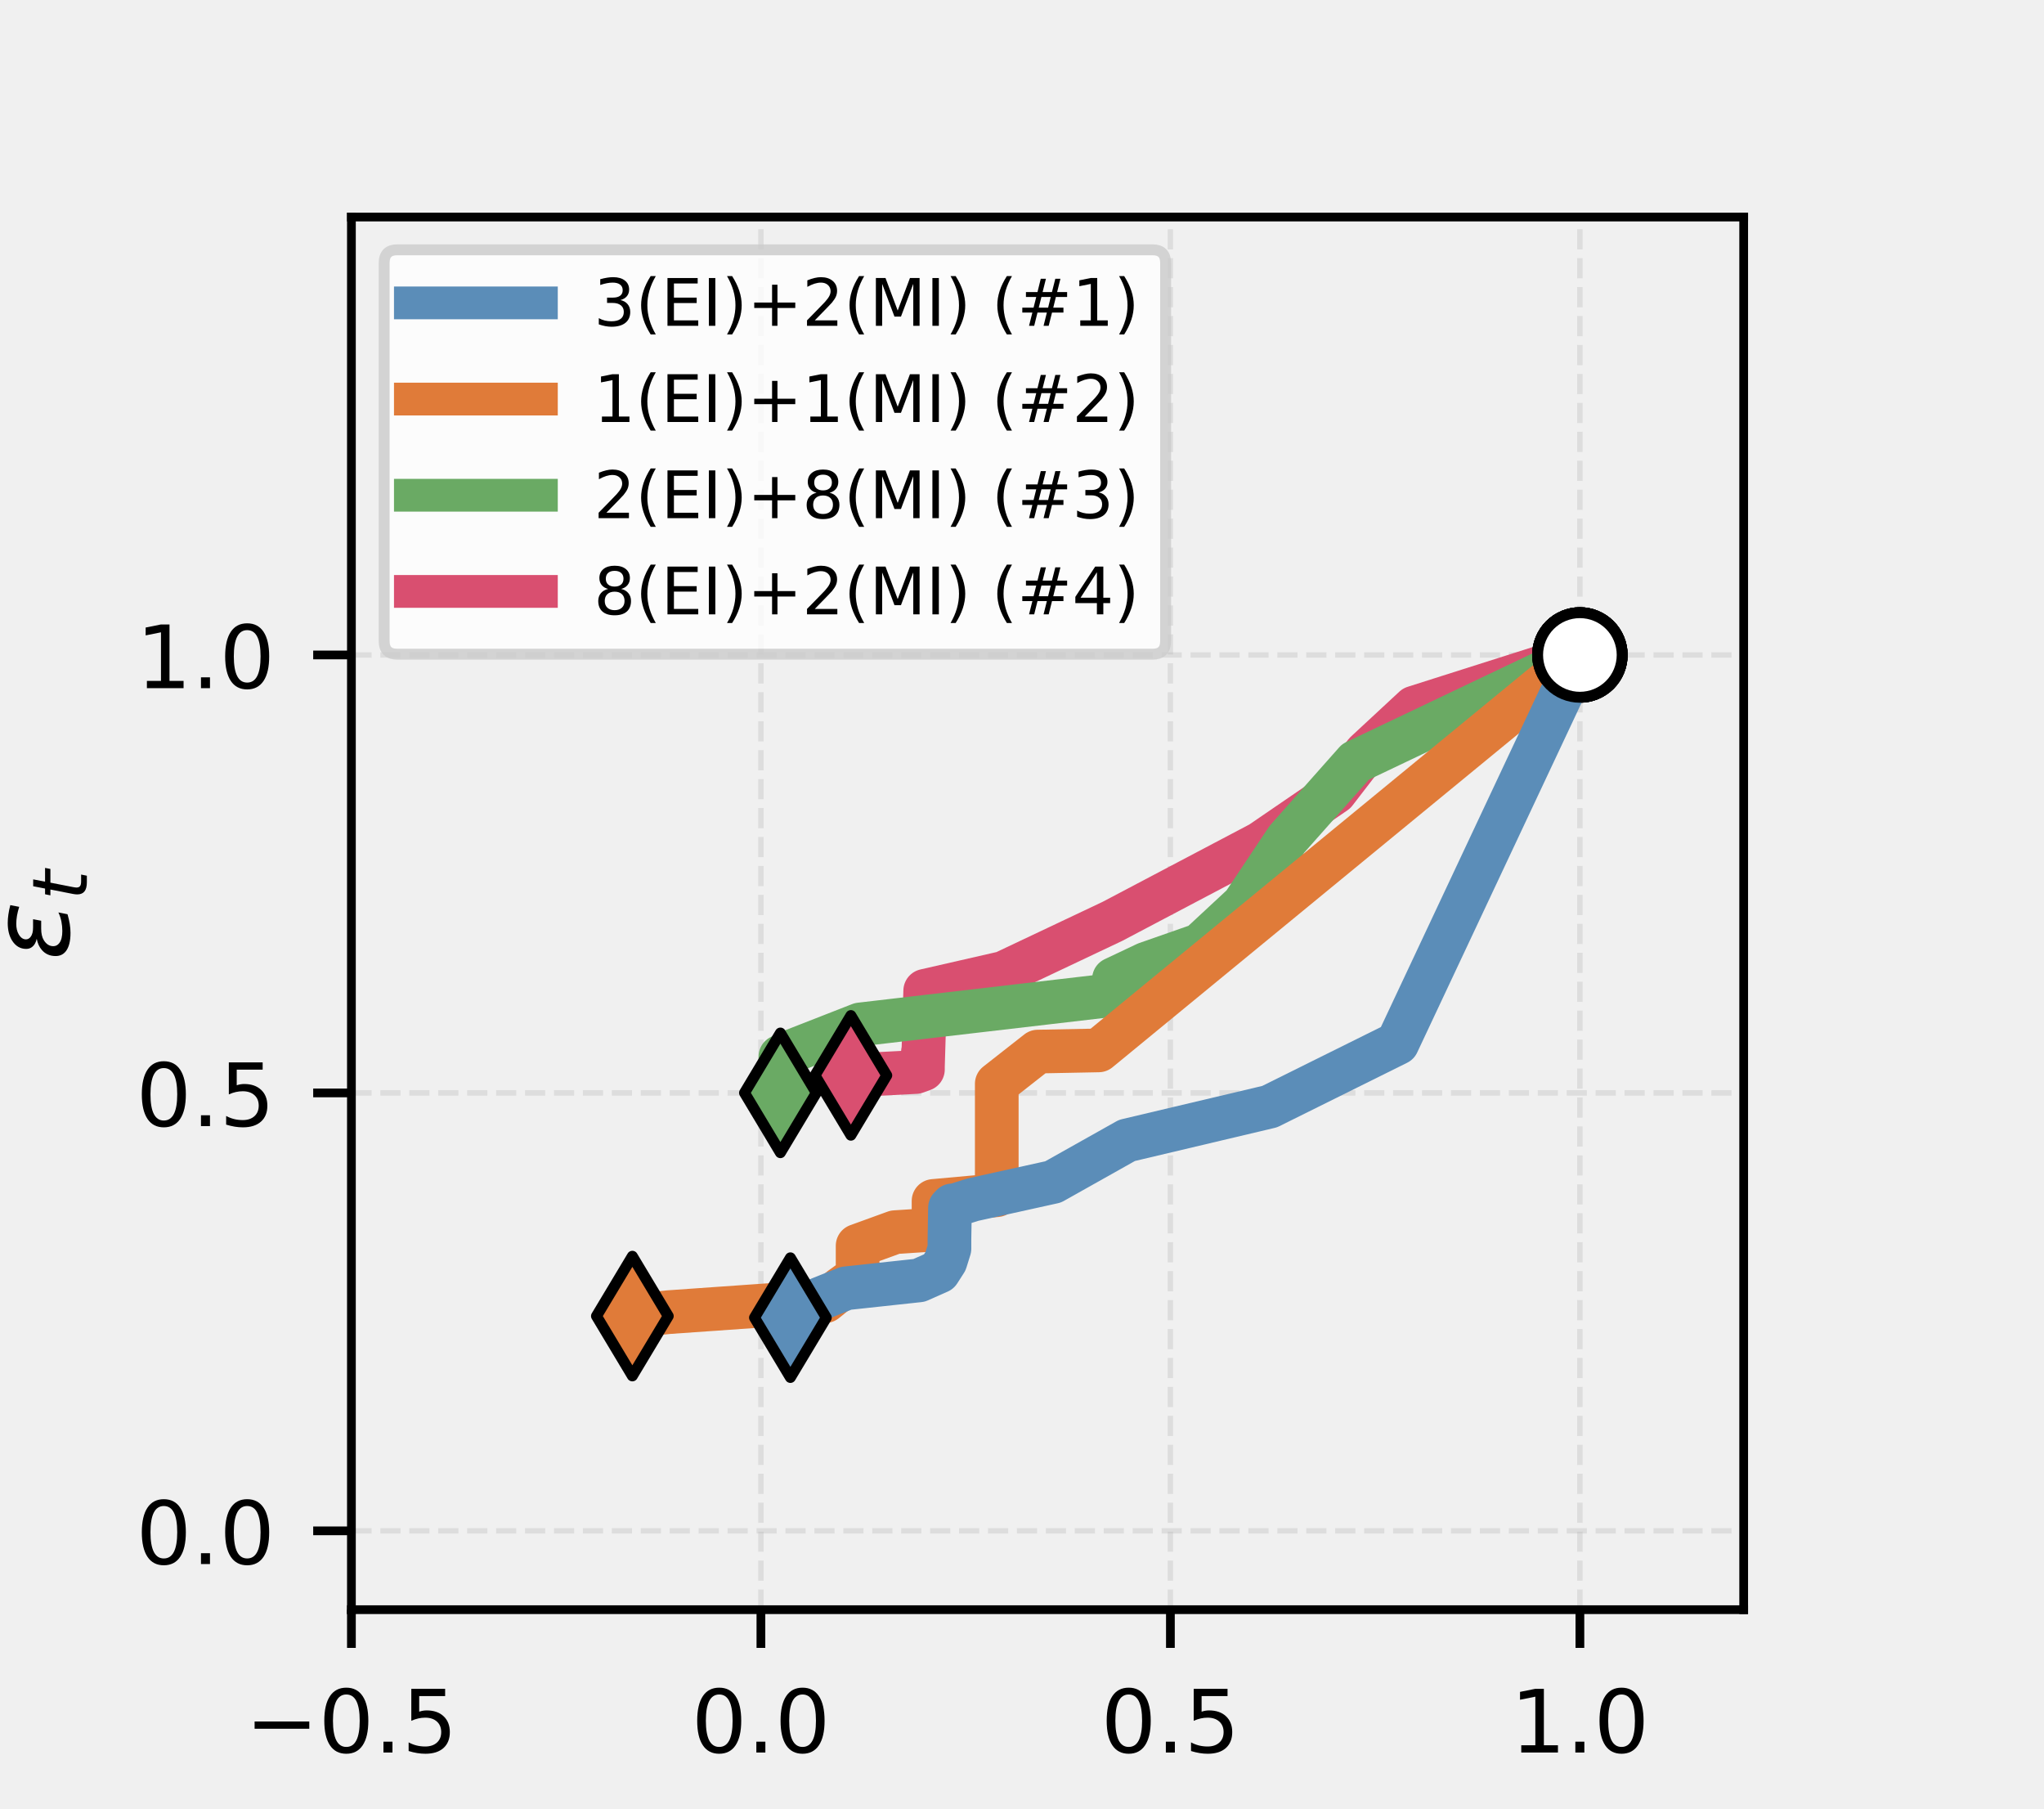
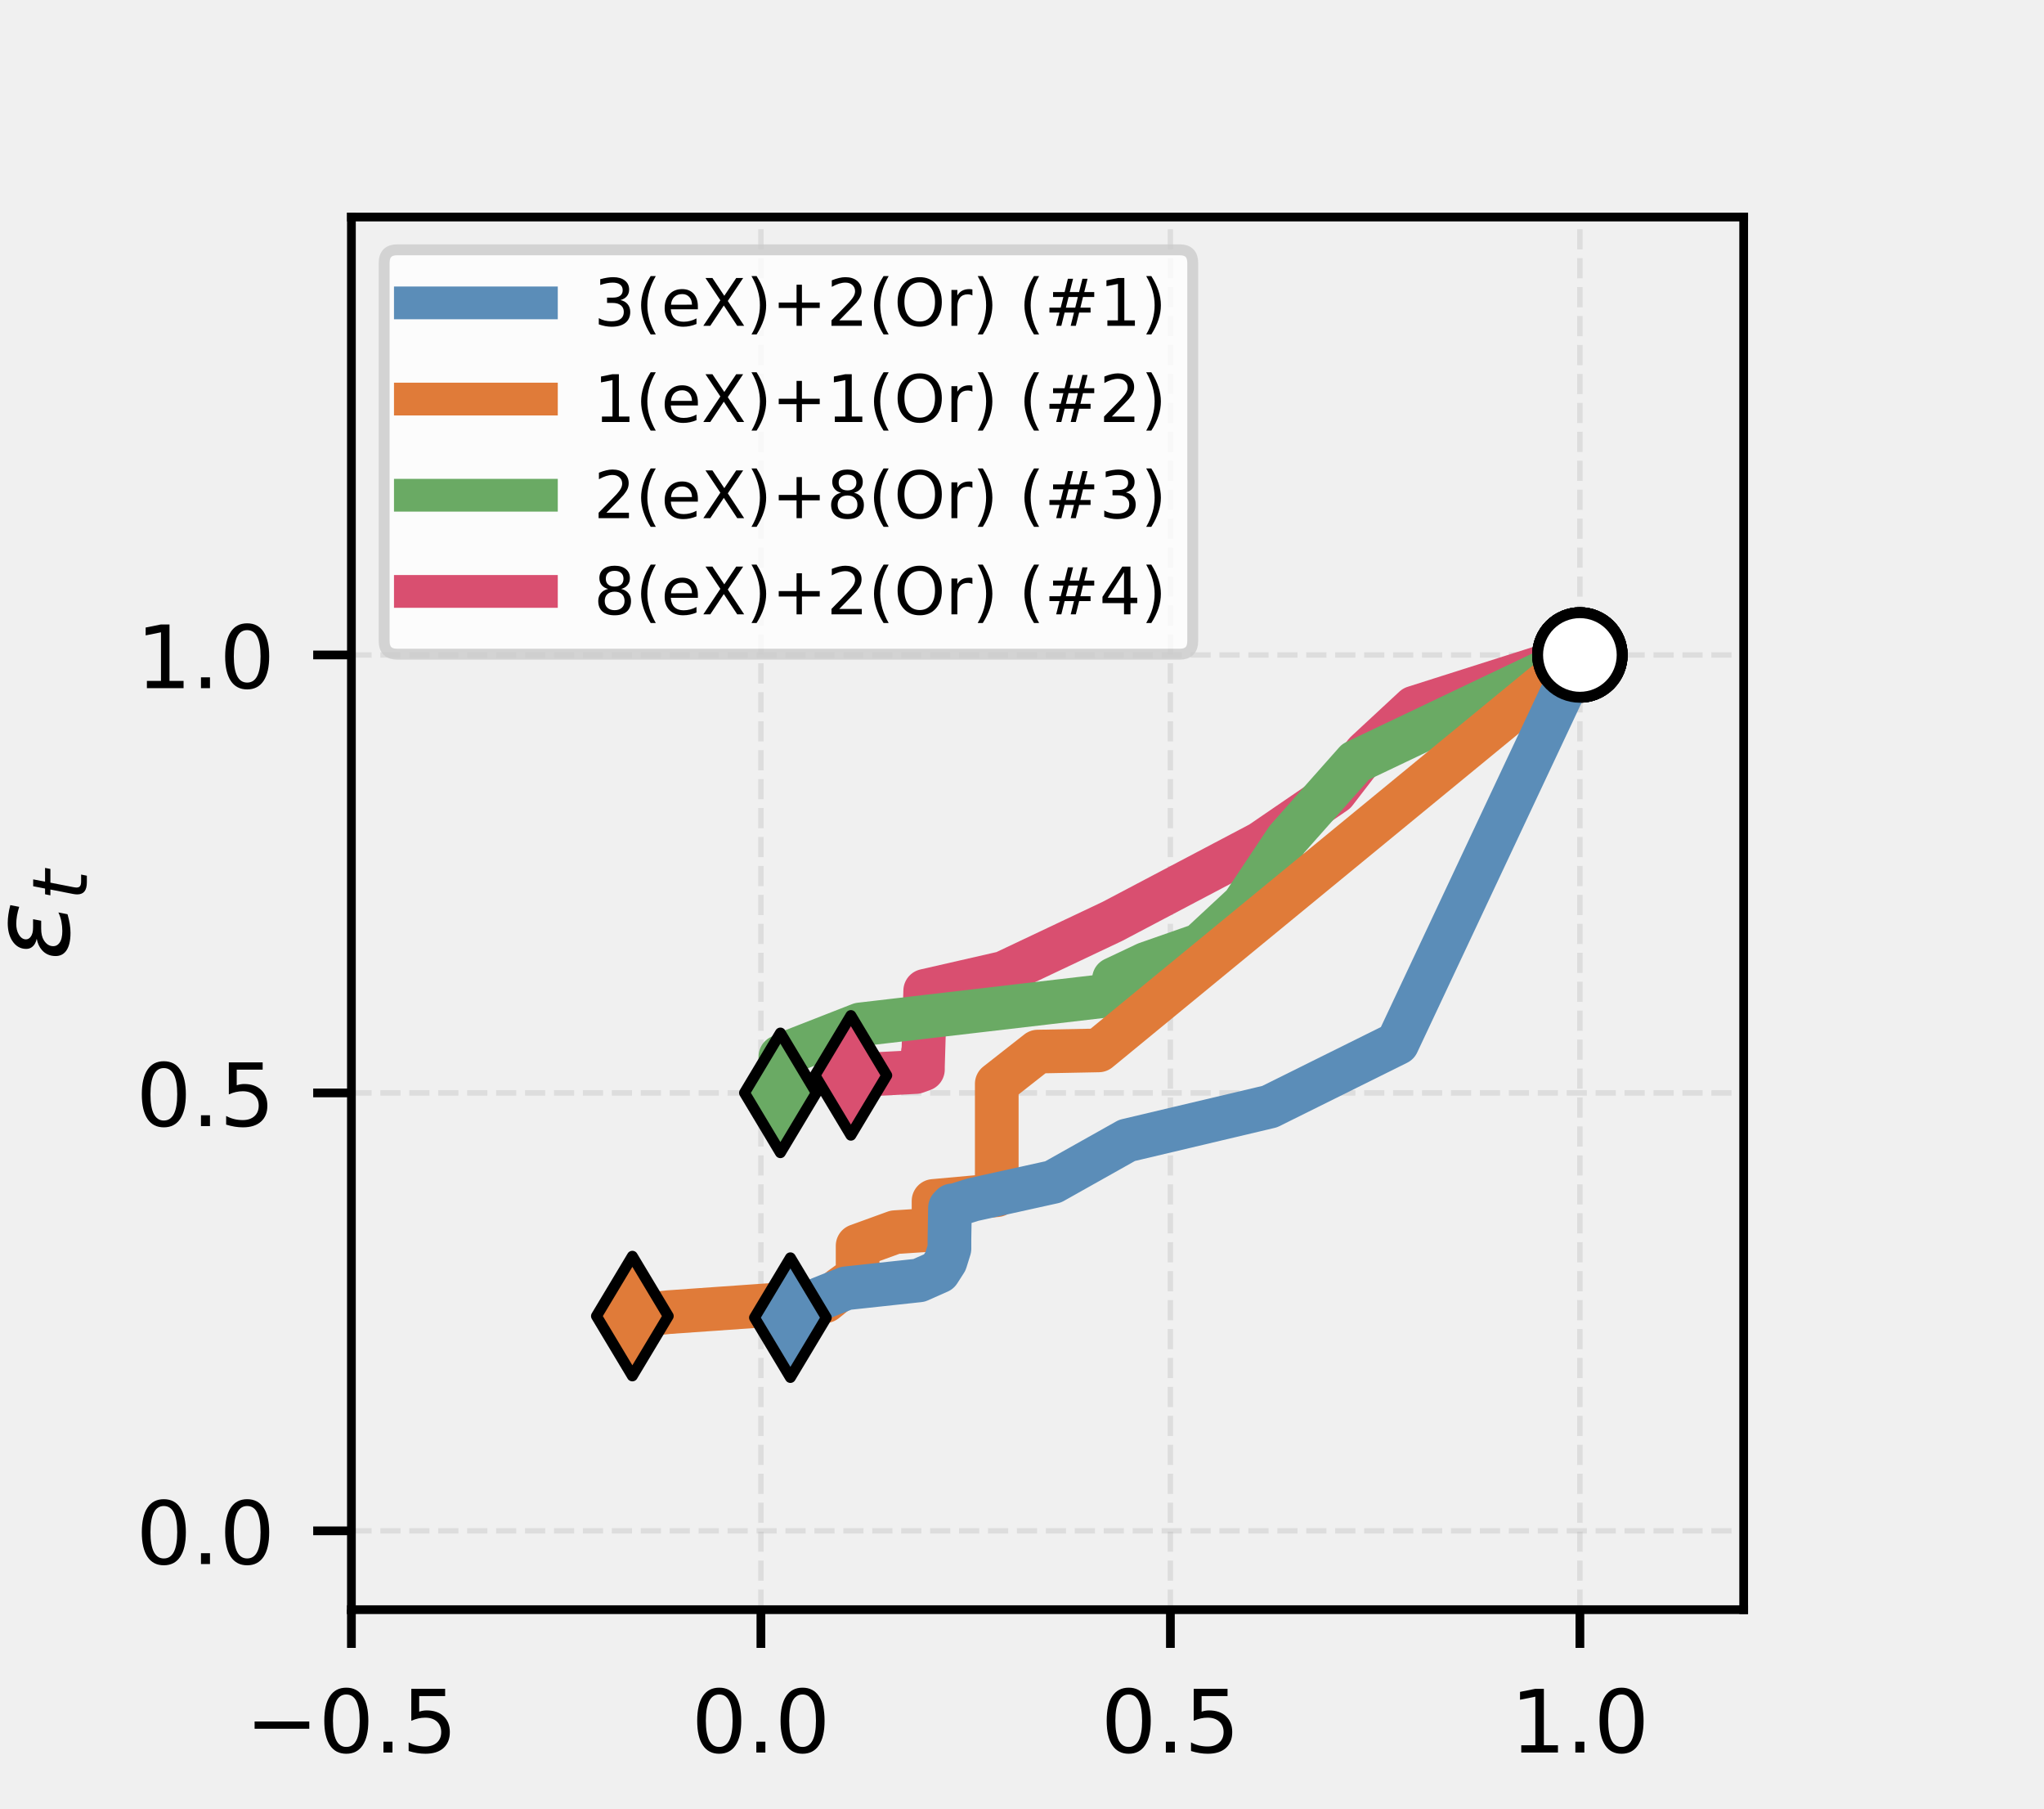
<svg xmlns="http://www.w3.org/2000/svg" xmlns:xlink="http://www.w3.org/1999/xlink" width="187.2pt" height="165.6pt" viewBox="0 0 187.2 165.6" version="1.1">
  <defs>
    <style type="text/css">*{stroke-linejoin: round; stroke-linecap: butt}</style>
  </defs>
  <g id="figure_1">
    <g id="patch_1">
      <path d="M 0 165.6  L 187.2 165.6  L 187.2 0  L 0 0  L 0 165.6  z " style="fill: none" />
    </g>
    <g id="axes_1">
      <g id="patch_2">
        <path d="M 32.184 147.384  L 159.696 147.384  L 159.696 19.872  L 32.184 19.872  L 32.184 147.384  z " style="fill: none" />
      </g>
      <g id="matplotlib.axis_1">
        <g id="xtick_1">
          <g id="line2d_1">
-             <path d="M 32.184 147.384  L 32.184 19.872  " clip-path="url(#pda7ed6bcb4)" style="fill: none; stroke-dasharray: 1.85,0.8; stroke-dashoffset: 0; stroke: #b0b0b0; stroke-opacity: 0.3; stroke-width: 0.5" />
+             <path d="M 32.184 147.384  L 32.184 19.872  " clip-path="url(#p149f357078)" style="fill: none; stroke-dasharray: 1.85,0.8; stroke-dashoffset: 0; stroke: #b0b0b0; stroke-opacity: 0.3; stroke-width: 0.5" />
          </g>
          <g id="line2d_2">
            <defs>
-               <path id="mb4f0c2f252" d="M 0 0  L 0 3.5  " style="stroke: #000000; stroke-width: 0.8" />
-             </defs>
-             <g>
-               <use xlink:href="#mb4f0c2f252" x="32.184" y="147.384" style="stroke: #000000; stroke-width: 0.8" />
+               <path id="mc9cc4a8ef3" d="M 0 0  L 0 3.5  " style="stroke: #000000; stroke-width: 0.8" />
+             </defs>
+             <g>
+               <use xlink:href="#mc9cc4a8ef3" x="32.184" y="147.384" style="stroke: #000000; stroke-width: 0.8" />
            </g>
          </g>
          <g id="text_1">
            <g transform="translate(22.47087 160.4627) scale(0.08 -0.08)">
              <defs>
                <path id="DejaVuSans-2212" d="M 678 2272  L 4684 2272  L 4684 1741  L 678 1741  L 678 2272  z " transform="scale(0.015625)" />
                <path id="DejaVuSans-30" d="M 2034 4250  Q 1547 4250 1301 3770  Q 1056 3291 1056 2328  Q 1056 1369 1301 889  Q 1547 409 2034 409  Q 2525 409 2770 889  Q 3016 1369 3016 2328  Q 3016 3291 2770 3770  Q 2525 4250 2034 4250  z M 2034 4750  Q 2819 4750 3233 4129  Q 3647 3509 3647 2328  Q 3647 1150 3233 529  Q 2819 -91 2034 -91  Q 1250 -91 836 529  Q 422 1150 422 2328  Q 422 3509 836 4129  Q 1250 4750 2034 4750  z " transform="scale(0.015625)" />
                <path id="DejaVuSans-2e" d="M 684 794  L 1344 794  L 1344 0  L 684 0  L 684 794  z " transform="scale(0.015625)" />
                <path id="DejaVuSans-35" d="M 691 4666  L 3169 4666  L 3169 4134  L 1269 4134  L 1269 2991  Q 1406 3038 1543 3061  Q 1681 3084 1819 3084  Q 2600 3084 3056 2656  Q 3513 2228 3513 1497  Q 3513 744 3044 326  Q 2575 -91 1722 -91  Q 1428 -91 1123 -41  Q 819 9 494 109  L 494 744  Q 775 591 1075 516  Q 1375 441 1709 441  Q 2250 441 2565 725  Q 2881 1009 2881 1497  Q 2881 1984 2565 2268  Q 2250 2553 1709 2553  Q 1456 2553 1204 2497  Q 953 2441 691 2322  L 691 4666  z " transform="scale(0.015625)" />
              </defs>
              <use xlink:href="#DejaVuSans-2212" />
              <use xlink:href="#DejaVuSans-30" x="83.789" />
              <use xlink:href="#DejaVuSans-2e" x="147.412" />
              <use xlink:href="#DejaVuSans-35" x="179.199" />
            </g>
          </g>
        </g>
        <g id="xtick_2">
          <g id="line2d_3">
-             <path d="M 69.688 147.384  L 69.688 19.872  " clip-path="url(#pda7ed6bcb4)" style="fill: none; stroke-dasharray: 1.85,0.8; stroke-dashoffset: 0; stroke: #b0b0b0; stroke-opacity: 0.3; stroke-width: 0.5" />
+             <path d="M 69.688 147.384  L 69.688 19.872  " clip-path="url(#p149f357078)" style="fill: none; stroke-dasharray: 1.85,0.8; stroke-dashoffset: 0; stroke: #b0b0b0; stroke-opacity: 0.3; stroke-width: 0.5" />
          </g>
          <g id="line2d_4">
            <g>
-               <use xlink:href="#mb4f0c2f252" x="69.688" y="147.384" style="stroke: #000000; stroke-width: 0.8" />
+               <use xlink:href="#mc9cc4a8ef3" x="69.688" y="147.384" style="stroke: #000000; stroke-width: 0.8" />
            </g>
          </g>
          <g id="text_2">
            <g transform="translate(63.32628 160.4627) scale(0.08 -0.08)">
              <use xlink:href="#DejaVuSans-30" />
              <use xlink:href="#DejaVuSans-2e" x="63.623" />
              <use xlink:href="#DejaVuSans-30" x="95.41" />
            </g>
          </g>
        </g>
        <g id="xtick_3">
          <g id="line2d_5">
-             <path d="M 107.191 147.384  L 107.191 19.872  " clip-path="url(#pda7ed6bcb4)" style="fill: none; stroke-dasharray: 1.85,0.8; stroke-dashoffset: 0; stroke: #b0b0b0; stroke-opacity: 0.3; stroke-width: 0.5" />
+             <path d="M 107.191 147.384  L 107.191 19.872  " clip-path="url(#p149f357078)" style="fill: none; stroke-dasharray: 1.85,0.8; stroke-dashoffset: 0; stroke: #b0b0b0; stroke-opacity: 0.3; stroke-width: 0.5" />
          </g>
          <g id="line2d_6">
            <g>
-               <use xlink:href="#mb4f0c2f252" x="107.191" y="147.384" style="stroke: #000000; stroke-width: 0.8" />
+               <use xlink:href="#mc9cc4a8ef3" x="107.191" y="147.384" style="stroke: #000000; stroke-width: 0.8" />
            </g>
          </g>
          <g id="text_3">
            <g transform="translate(100.8298 160.4627) scale(0.08 -0.08)">
              <use xlink:href="#DejaVuSans-30" />
              <use xlink:href="#DejaVuSans-2e" x="63.623" />
              <use xlink:href="#DejaVuSans-35" x="95.41" />
            </g>
          </g>
        </g>
        <g id="xtick_4">
          <g id="line2d_7">
-             <path d="M 144.695 147.384  L 144.695 19.872  " clip-path="url(#pda7ed6bcb4)" style="fill: none; stroke-dasharray: 1.85,0.8; stroke-dashoffset: 0; stroke: #b0b0b0; stroke-opacity: 0.3; stroke-width: 0.5" />
+             <path d="M 144.695 147.384  L 144.695 19.872  " clip-path="url(#p149f357078)" style="fill: none; stroke-dasharray: 1.85,0.8; stroke-dashoffset: 0; stroke: #b0b0b0; stroke-opacity: 0.3; stroke-width: 0.5" />
          </g>
          <g id="line2d_8">
            <g>
-               <use xlink:href="#mb4f0c2f252" x="144.695" y="147.384" style="stroke: #000000; stroke-width: 0.8" />
+               <use xlink:href="#mc9cc4a8ef3" x="144.695" y="147.384" style="stroke: #000000; stroke-width: 0.8" />
            </g>
          </g>
          <g id="text_4">
            <g transform="translate(138.3333 160.4627) scale(0.08 -0.08)">
              <defs>
                <path id="DejaVuSans-31" d="M 794 531  L 1825 531  L 1825 4091  L 703 3866  L 703 4441  L 1819 4666  L 2450 4666  L 2450 531  L 3481 531  L 3481 0  L 794 0  L 794 531  z " transform="scale(0.015625)" />
              </defs>
              <use xlink:href="#DejaVuSans-31" />
              <use xlink:href="#DejaVuSans-2e" x="63.623" />
              <use xlink:href="#DejaVuSans-30" x="95.41" />
            </g>
          </g>
        </g>
        <g id="text_5">
          <g transform="translate(92.29 174.0468) scale(0.1 -0.1)">
            <defs>
              <path id="DejaVuSans-303" d="M -1619 4281  L -1797 4453  Q -1866 4516 -1917 4545  Q -1969 4575 -2009 4575  Q -2128 4575 -2184 4461  Q -2241 4347 -2247 4091  L -2638 4091  Q -2631 4513 -2472 4742  Q -2313 4972 -2028 4972  Q -1909 4972 -1809 4928  Q -1709 4884 -1594 4781  L -1416 4609  Q -1347 4547 -1295 4517  Q -1244 4488 -1203 4488  Q -1084 4488 -1028 4602  Q -972 4716 -966 4972  L -575 4972  Q -581 4550 -740 4320  Q -900 4091 -1184 4091  Q -1303 4091 -1403 4134  Q -1503 4178 -1619 4281  z " transform="scale(0.015625)" />
              <path id="DejaVuSans-Oblique-72" d="M 2853 2969  Q 2766 3016 2653 3041  Q 2541 3066 2413 3066  Q 1953 3066 1609 2717  Q 1266 2369 1153 1784  L 800 0  L 225 0  L 909 3500  L 1484 3500  L 1375 2956  Q 1603 3259 1920 3421  Q 2238 3584 2597 3584  Q 2691 3584 2781 3573  Q 2872 3563 2963 3538  L 2853 2969  z " transform="scale(0.015625)" />
              <path id="DejaVuSans-Oblique-74" d="M 2706 3500  L 2619 3053  L 1472 3053  L 1100 1153  Q 1081 1047 1072 975  Q 1063 903 1063 863  Q 1063 663 1183 572  Q 1303 481 1569 481  L 2150 481  L 2053 0  L 1503 0  Q 991 0 739 200  Q 488 400 488 806  Q 488 878 497 964  Q 506 1050 525 1153  L 897 3053  L 409 3053  L 500 3500  L 978 3500  L 1172 4494  L 1747 4494  L 1556 3500  L 2706 3500  z " transform="scale(0.015625)" />
            </defs>
            <use xlink:href="#DejaVuSans-303" transform="translate(50.49707 5.3125)" />
            <use xlink:href="#DejaVuSans-Oblique-72" transform="translate(0 0.734375)" />
            <use xlink:href="#DejaVuSans-Oblique-74" transform="translate(42.07031 -15.67188) scale(0.7)" />
          </g>
        </g>
      </g>
      <g id="matplotlib.axis_2">
        <g id="ytick_1">
          <g id="line2d_9">
-             <path d="M 32.184 140.166  L 159.696 140.166  " clip-path="url(#pda7ed6bcb4)" style="fill: none; stroke-dasharray: 1.85,0.8; stroke-dashoffset: 0; stroke: #b0b0b0; stroke-opacity: 0.3; stroke-width: 0.5" />
+             <path d="M 32.184 140.166  L 159.696 140.166  " clip-path="url(#p149f357078)" style="fill: none; stroke-dasharray: 1.85,0.8; stroke-dashoffset: 0; stroke: #b0b0b0; stroke-opacity: 0.3; stroke-width: 0.5" />
          </g>
          <g id="line2d_10">
            <defs>
-               <path id="mdec58090be" d="M 0 0  L -3.5 0  " style="stroke: #000000; stroke-width: 0.8" />
-             </defs>
-             <g>
-               <use xlink:href="#mdec58090be" x="32.184" y="140.166" style="stroke: #000000; stroke-width: 0.8" />
+               <path id="m6fbe66dfec" d="M 0 0  L -3.5 0  " style="stroke: #000000; stroke-width: 0.8" />
+             </defs>
+             <g>
+               <use xlink:href="#m6fbe66dfec" x="32.184" y="140.166" style="stroke: #000000; stroke-width: 0.8" />
            </g>
          </g>
          <g id="text_6">
            <g transform="translate(12.4615 143.2057) scale(0.08 -0.08)">
              <use xlink:href="#DejaVuSans-30" />
              <use xlink:href="#DejaVuSans-2e" x="63.623" />
              <use xlink:href="#DejaVuSans-30" x="95.41" />
            </g>
          </g>
        </g>
        <g id="ytick_2">
          <g id="line2d_11">
-             <path d="M 32.184 100.068  L 159.696 100.068  " clip-path="url(#pda7ed6bcb4)" style="fill: none; stroke-dasharray: 1.85,0.8; stroke-dashoffset: 0; stroke: #b0b0b0; stroke-opacity: 0.3; stroke-width: 0.5" />
+             <path d="M 32.184 100.068  L 159.696 100.068  " clip-path="url(#p149f357078)" style="fill: none; stroke-dasharray: 1.85,0.8; stroke-dashoffset: 0; stroke: #b0b0b0; stroke-opacity: 0.3; stroke-width: 0.5" />
          </g>
          <g id="line2d_12">
            <g>
-               <use xlink:href="#mdec58090be" x="32.184" y="100.068" style="stroke: #000000; stroke-width: 0.8" />
+               <use xlink:href="#m6fbe66dfec" x="32.184" y="100.068" style="stroke: #000000; stroke-width: 0.8" />
            </g>
          </g>
          <g id="text_7">
            <g transform="translate(12.4615 103.1076) scale(0.08 -0.08)">
              <use xlink:href="#DejaVuSans-30" />
              <use xlink:href="#DejaVuSans-2e" x="63.623" />
              <use xlink:href="#DejaVuSans-35" x="95.41" />
            </g>
          </g>
        </g>
        <g id="ytick_3">
          <g id="line2d_13">
-             <path d="M 32.184 59.97  L 159.696 59.97  " clip-path="url(#pda7ed6bcb4)" style="fill: none; stroke-dasharray: 1.85,0.8; stroke-dashoffset: 0; stroke: #b0b0b0; stroke-opacity: 0.3; stroke-width: 0.5" />
+             <path d="M 32.184 59.97  L 159.696 59.97  " clip-path="url(#p149f357078)" style="fill: none; stroke-dasharray: 1.85,0.8; stroke-dashoffset: 0; stroke: #b0b0b0; stroke-opacity: 0.3; stroke-width: 0.5" />
          </g>
          <g id="line2d_14">
            <g>
-               <use xlink:href="#mdec58090be" x="32.184" y="59.97" style="stroke: #000000; stroke-width: 0.8" />
+               <use xlink:href="#m6fbe66dfec" x="32.184" y="59.97" style="stroke: #000000; stroke-width: 0.8" />
            </g>
          </g>
          <g id="text_8">
            <g transform="translate(12.4615 63.00949) scale(0.08 -0.08)">
              <use xlink:href="#DejaVuSans-31" />
              <use xlink:href="#DejaVuSans-2e" x="63.623" />
              <use xlink:href="#DejaVuSans-30" x="95.41" />
            </g>
          </g>
        </g>
        <g id="text_9">
          <g transform="translate(6.381813 87.928) rotate(-90) scale(0.1 -0.1)">
            <defs>
              <path id="DejaVuSans-Oblique-3b5" d="M 1263 1888  Q 925 1963 778 2166  Q 669 2309 669 2503  Q 669 3034 1175 3344  Q 1575 3588 2188 3588  Q 2425 3588 2684 3550  Q 2944 3513 3234 3438  L 3134 2916  Q 2847 3006 2606 3047  Q 2359 3088 2138 3088  Q 1766 3088 1522 2944  Q 1228 2772 1228 2522  Q 1228 2356 1381 2241  Q 1563 2103 1925 2103  L 2409 2103  L 2319 1628  L 1856 1628  Q 1425 1628 1172 1469  Q 828 1253 828 916  Q 828 703 1013 563  Q 1244 388 1716 388  Q 2006 388 2284 444  Q 2563 503 2806 619  L 2700 84  Q 2403 -3 2131 -47  Q 1859 -91 1609 -91  Q 866 -91 516 194  Q 250 413 250 781  Q 250 1278 600 1584  Q 859 1813 1263 1888  z " transform="scale(0.015625)" />
            </defs>
            <use xlink:href="#DejaVuSans-303" transform="translate(58.73193 5.3125)" />
            <use xlink:href="#DejaVuSans-Oblique-3b5" transform="translate(0 0.671875)" />
            <use xlink:href="#DejaVuSans-Oblique-74" transform="translate(55.00977 -15.73438) scale(0.7)" />
          </g>
        </g>
      </g>
      <g id="line2d_15" />
      <g id="line2d_16" />
      <g id="line2d_17" />
      <g id="line2d_18" />
      <g id="patch_3">
        <path d="M 32.184 147.384  L 32.184 19.872  " style="fill: none; stroke: #000000; stroke-width: 0.8; stroke-linejoin: miter; stroke-linecap: square" />
      </g>
      <g id="patch_4">
        <path d="M 159.696 147.384  L 159.696 19.872  " style="fill: none; stroke: #000000; stroke-width: 0.8; stroke-linejoin: miter; stroke-linecap: square" />
      </g>
      <g id="patch_5">
        <path d="M 32.184 147.384  L 159.696 147.384  " style="fill: none; stroke: #000000; stroke-width: 0.8; stroke-linejoin: miter; stroke-linecap: square" />
      </g>
      <g id="patch_6">
        <path d="M 32.184 19.872  L 159.696 19.872  " style="fill: none; stroke: #000000; stroke-width: 0.8; stroke-linejoin: miter; stroke-linecap: square" />
      </g>
      <g id="legend_1">
        <g id="patch_7">
-           <path d="M 36.384 59.9  L 105.553 59.9  Q 106.753 59.9 106.753 58.7  L 106.753 24.072  Q 106.753 22.872 105.553 22.872  L 36.384 22.872  Q 35.184 22.872 35.184 24.072  L 35.184 58.7  Q 35.184 59.9 36.384 59.9  z " style="fill: #ffffff; opacity: 0.8; stroke: #cccccc; stroke-linejoin: miter" />
+           <path d="M 36.384 59.9  L 108.036 59.9  Q 109.236 59.9 109.236 58.7  L 109.236 24.072  Q 109.236 22.872 108.036 22.872  L 36.384 22.872  Q 35.184 22.872 35.184 24.072  L 35.184 58.7  Q 35.184 59.9 36.384 59.9  z " style="fill: #ffffff; opacity: 0.8; stroke: #cccccc; stroke-linejoin: miter" />
        </g>
        <g id="line2d_19">
          <path d="M 37.584 27.731  L 43.584 27.731  L 49.584 27.731  " style="fill: none; stroke: #5b8db8; stroke-width: 3; stroke-linecap: square" />
        </g>
        <g id="text_10">
          <g transform="translate(54.384 29.83106) scale(0.06 -0.06)">
            <defs>
              <path id="DejaVuSans-33" d="M 2597 2516  Q 3050 2419 3304 2112  Q 3559 1806 3559 1356  Q 3559 666 3084 287  Q 2609 -91 1734 -91  Q 1441 -91 1130 -33  Q 819 25 488 141  L 488 750  Q 750 597 1062 519  Q 1375 441 1716 441  Q 2309 441 2620 675  Q 2931 909 2931 1356  Q 2931 1769 2642 2001  Q 2353 2234 1838 2234  L 1294 2234  L 1294 2753  L 1863 2753  Q 2328 2753 2575 2939  Q 2822 3125 2822 3475  Q 2822 3834 2567 4026  Q 2313 4219 1838 4219  Q 1578 4219 1281 4162  Q 984 4106 628 3988  L 628 4550  Q 988 4650 1302 4700  Q 1616 4750 1894 4750  Q 2613 4750 3031 4423  Q 3450 4097 3450 3541  Q 3450 3153 3228 2886  Q 3006 2619 2597 2516  z " transform="scale(0.015625)" />
              <path id="DejaVuSans-28" d="M 1984 4856  Q 1566 4138 1362 3434  Q 1159 2731 1159 2009  Q 1159 1288 1364 580  Q 1569 -128 1984 -844  L 1484 -844  Q 1016 -109 783 600  Q 550 1309 550 2009  Q 550 2706 781 3412  Q 1013 4119 1484 4856  L 1984 4856  z " transform="scale(0.015625)" />
-               <path id="DejaVuSans-45" d="M 628 4666  L 3578 4666  L 3578 4134  L 1259 4134  L 1259 2753  L 3481 2753  L 3481 2222  L 1259 2222  L 1259 531  L 3634 531  L 3634 0  L 628 0  L 628 4666  z " transform="scale(0.015625)" />
-               <path id="DejaVuSans-49" d="M 628 4666  L 1259 4666  L 1259 0  L 628 0  L 628 4666  z " transform="scale(0.015625)" />
+               <path id="DejaVuSans-65" d="M 3597 1894  L 3597 1613  L 953 1613  Q 991 1019 1311 708  Q 1631 397 2203 397  Q 2534 397 2845 478  Q 3156 559 3463 722  L 3463 178  Q 3153 47 2828 -22  Q 2503 -91 2169 -91  Q 1331 -91 842 396  Q 353 884 353 1716  Q 353 2575 817 3079  Q 1281 3584 2069 3584  Q 2775 3584 3186 3129  Q 3597 2675 3597 1894  z M 3022 2063  Q 3016 2534 2758 2815  Q 2500 3097 2075 3097  Q 1594 3097 1305 2825  Q 1016 2553 972 2059  L 3022 2063  z " transform="scale(0.015625)" />
+               <path id="DejaVuSans-58" d="M 403 4666  L 1081 4666  L 2241 2931  L 3406 4666  L 4084 4666  L 2584 2425  L 4184 0  L 3506 0  L 2194 1984  L 872 0  L 191 0  L 1856 2491  L 403 4666  z " transform="scale(0.015625)" />
              <path id="DejaVuSans-29" d="M 513 4856  L 1013 4856  Q 1481 4119 1714 3412  Q 1947 2706 1947 2009  Q 1947 1309 1714 600  Q 1481 -109 1013 -844  L 513 -844  Q 928 -128 1133 580  Q 1338 1288 1338 2009  Q 1338 2731 1133 3434  Q 928 4138 513 4856  z " transform="scale(0.015625)" />
              <path id="DejaVuSans-2b" d="M 2944 4013  L 2944 2272  L 4684 2272  L 4684 1741  L 2944 1741  L 2944 0  L 2419 0  L 2419 1741  L 678 1741  L 678 2272  L 2419 2272  L 2419 4013  L 2944 4013  z " transform="scale(0.015625)" />
              <path id="DejaVuSans-32" d="M 1228 531  L 3431 531  L 3431 0  L 469 0  L 469 531  Q 828 903 1448 1529  Q 2069 2156 2228 2338  Q 2531 2678 2651 2914  Q 2772 3150 2772 3378  Q 2772 3750 2511 3984  Q 2250 4219 1831 4219  Q 1534 4219 1204 4116  Q 875 4013 500 3803  L 500 4441  Q 881 4594 1212 4672  Q 1544 4750 1819 4750  Q 2544 4750 2975 4387  Q 3406 4025 3406 3419  Q 3406 3131 3298 2873  Q 3191 2616 2906 2266  Q 2828 2175 2409 1742  Q 1991 1309 1228 531  z " transform="scale(0.015625)" />
-               <path id="DejaVuSans-4d" d="M 628 4666  L 1569 4666  L 2759 1491  L 3956 4666  L 4897 4666  L 4897 0  L 4281 0  L 4281 4097  L 3078 897  L 2444 897  L 1241 4097  L 1241 0  L 628 0  L 628 4666  z " transform="scale(0.015625)" />
+               <path id="DejaVuSans-4f" d="M 2522 4238  Q 1834 4238 1429 3725  Q 1025 3213 1025 2328  Q 1025 1447 1429 934  Q 1834 422 2522 422  Q 3209 422 3611 934  Q 4013 1447 4013 2328  Q 4013 3213 3611 3725  Q 3209 4238 2522 4238  z M 2522 4750  Q 3503 4750 4090 4092  Q 4678 3434 4678 2328  Q 4678 1225 4090 567  Q 3503 -91 2522 -91  Q 1538 -91 948 565  Q 359 1222 359 2328  Q 359 3434 948 4092  Q 1538 4750 2522 4750  z " transform="scale(0.015625)" />
+               <path id="DejaVuSans-72" d="M 2631 2963  Q 2534 3019 2420 3045  Q 2306 3072 2169 3072  Q 1681 3072 1420 2755  Q 1159 2438 1159 1844  L 1159 0  L 581 0  L 581 3500  L 1159 3500  L 1159 2956  Q 1341 3275 1631 3429  Q 1922 3584 2338 3584  Q 2397 3584 2469 3576  Q 2541 3569 2628 3553  L 2631 2963  z " transform="scale(0.015625)" />
              <path id="DejaVuSans-20" transform="scale(0.015625)" />
              <path id="DejaVuSans-23" d="M 3272 2816  L 2363 2816  L 2100 1772  L 3016 1772  L 3272 2816  z M 2803 4594  L 2478 3297  L 3391 3297  L 3719 4594  L 4219 4594  L 3897 3297  L 4872 3297  L 4872 2816  L 3775 2816  L 3519 1772  L 4513 1772  L 4513 1294  L 3397 1294  L 3072 0  L 2572 0  L 2894 1294  L 1978 1294  L 1656 0  L 1153 0  L 1478 1294  L 494 1294  L 494 1772  L 1594 1772  L 1856 2816  L 850 2816  L 850 3297  L 1978 3297  L 2297 4594  L 2803 4594  z " transform="scale(0.015625)" />
            </defs>
            <use xlink:href="#DejaVuSans-33" />
            <use xlink:href="#DejaVuSans-28" x="63.623" />
-             <use xlink:href="#DejaVuSans-45" x="102.637" />
-             <use xlink:href="#DejaVuSans-49" x="165.82" />
-             <use xlink:href="#DejaVuSans-29" x="195.312" />
-             <use xlink:href="#DejaVuSans-2b" x="234.326" />
-             <use xlink:href="#DejaVuSans-32" x="318.115" />
-             <use xlink:href="#DejaVuSans-28" x="381.738" />
-             <use xlink:href="#DejaVuSans-4d" x="420.752" />
-             <use xlink:href="#DejaVuSans-49" x="507.031" />
-             <use xlink:href="#DejaVuSans-29" x="536.523" />
-             <use xlink:href="#DejaVuSans-20" x="575.537" />
-             <use xlink:href="#DejaVuSans-28" x="607.324" />
-             <use xlink:href="#DejaVuSans-23" x="646.338" />
-             <use xlink:href="#DejaVuSans-31" x="730.127" />
-             <use xlink:href="#DejaVuSans-29" x="793.75" />
+             <use xlink:href="#DejaVuSans-65" x="102.637" />
+             <use xlink:href="#DejaVuSans-58" x="164.16" />
+             <use xlink:href="#DejaVuSans-29" x="232.666" />
+             <use xlink:href="#DejaVuSans-2b" x="271.68" />
+             <use xlink:href="#DejaVuSans-32" x="355.469" />
+             <use xlink:href="#DejaVuSans-28" x="419.092" />
+             <use xlink:href="#DejaVuSans-4f" x="458.105" />
+             <use xlink:href="#DejaVuSans-72" x="536.816" />
+             <use xlink:href="#DejaVuSans-29" x="577.93" />
+             <use xlink:href="#DejaVuSans-20" x="616.943" />
+             <use xlink:href="#DejaVuSans-28" x="648.73" />
+             <use xlink:href="#DejaVuSans-23" x="687.744" />
+             <use xlink:href="#DejaVuSans-31" x="771.533" />
+             <use xlink:href="#DejaVuSans-29" x="835.156" />
          </g>
        </g>
        <g id="line2d_20">
          <path d="M 37.584 36.538  L 43.584 36.538  L 49.584 36.538  " style="fill: none; stroke: #e07b39; stroke-width: 3; stroke-linecap: square" />
        </g>
        <g id="text_11">
          <g transform="translate(54.384 38.63794) scale(0.06 -0.06)">
            <use xlink:href="#DejaVuSans-31" />
            <use xlink:href="#DejaVuSans-28" x="63.623" />
-             <use xlink:href="#DejaVuSans-45" x="102.637" />
-             <use xlink:href="#DejaVuSans-49" x="165.82" />
-             <use xlink:href="#DejaVuSans-29" x="195.312" />
-             <use xlink:href="#DejaVuSans-2b" x="234.326" />
-             <use xlink:href="#DejaVuSans-31" x="318.115" />
-             <use xlink:href="#DejaVuSans-28" x="381.738" />
-             <use xlink:href="#DejaVuSans-4d" x="420.752" />
-             <use xlink:href="#DejaVuSans-49" x="507.031" />
-             <use xlink:href="#DejaVuSans-29" x="536.523" />
-             <use xlink:href="#DejaVuSans-20" x="575.537" />
-             <use xlink:href="#DejaVuSans-28" x="607.324" />
-             <use xlink:href="#DejaVuSans-23" x="646.338" />
-             <use xlink:href="#DejaVuSans-32" x="730.127" />
-             <use xlink:href="#DejaVuSans-29" x="793.75" />
+             <use xlink:href="#DejaVuSans-65" x="102.637" />
+             <use xlink:href="#DejaVuSans-58" x="164.16" />
+             <use xlink:href="#DejaVuSans-29" x="232.666" />
+             <use xlink:href="#DejaVuSans-2b" x="271.68" />
+             <use xlink:href="#DejaVuSans-31" x="355.469" />
+             <use xlink:href="#DejaVuSans-28" x="419.092" />
+             <use xlink:href="#DejaVuSans-4f" x="458.105" />
+             <use xlink:href="#DejaVuSans-72" x="536.816" />
+             <use xlink:href="#DejaVuSans-29" x="577.93" />
+             <use xlink:href="#DejaVuSans-20" x="616.943" />
+             <use xlink:href="#DejaVuSans-28" x="648.73" />
+             <use xlink:href="#DejaVuSans-23" x="687.744" />
+             <use xlink:href="#DejaVuSans-32" x="771.533" />
+             <use xlink:href="#DejaVuSans-29" x="835.156" />
          </g>
        </g>
        <g id="line2d_21">
          <path d="M 37.584 45.345  L 43.584 45.345  L 49.584 45.345  " style="fill: none; stroke: #6aaa64; stroke-width: 3; stroke-linecap: square" />
        </g>
        <g id="text_12">
          <g transform="translate(54.384 47.44481) scale(0.06 -0.06)">
            <defs>
              <path id="DejaVuSans-38" d="M 2034 2216  Q 1584 2216 1326 1975  Q 1069 1734 1069 1313  Q 1069 891 1326 650  Q 1584 409 2034 409  Q 2484 409 2743 651  Q 3003 894 3003 1313  Q 3003 1734 2745 1975  Q 2488 2216 2034 2216  z M 1403 2484  Q 997 2584 770 2862  Q 544 3141 544 3541  Q 544 4100 942 4425  Q 1341 4750 2034 4750  Q 2731 4750 3128 4425  Q 3525 4100 3525 3541  Q 3525 3141 3298 2862  Q 3072 2584 2669 2484  Q 3125 2378 3379 2068  Q 3634 1759 3634 1313  Q 3634 634 3220 271  Q 2806 -91 2034 -91  Q 1263 -91 848 271  Q 434 634 434 1313  Q 434 1759 690 2068  Q 947 2378 1403 2484  z M 1172 3481  Q 1172 3119 1398 2916  Q 1625 2713 2034 2713  Q 2441 2713 2670 2916  Q 2900 3119 2900 3481  Q 2900 3844 2670 4047  Q 2441 4250 2034 4250  Q 1625 4250 1398 4047  Q 1172 3844 1172 3481  z " transform="scale(0.015625)" />
            </defs>
            <use xlink:href="#DejaVuSans-32" />
            <use xlink:href="#DejaVuSans-28" x="63.623" />
-             <use xlink:href="#DejaVuSans-45" x="102.637" />
-             <use xlink:href="#DejaVuSans-49" x="165.82" />
-             <use xlink:href="#DejaVuSans-29" x="195.312" />
-             <use xlink:href="#DejaVuSans-2b" x="234.326" />
-             <use xlink:href="#DejaVuSans-38" x="318.115" />
-             <use xlink:href="#DejaVuSans-28" x="381.738" />
-             <use xlink:href="#DejaVuSans-4d" x="420.752" />
-             <use xlink:href="#DejaVuSans-49" x="507.031" />
-             <use xlink:href="#DejaVuSans-29" x="536.523" />
-             <use xlink:href="#DejaVuSans-20" x="575.537" />
-             <use xlink:href="#DejaVuSans-28" x="607.324" />
-             <use xlink:href="#DejaVuSans-23" x="646.338" />
-             <use xlink:href="#DejaVuSans-33" x="730.127" />
-             <use xlink:href="#DejaVuSans-29" x="793.75" />
+             <use xlink:href="#DejaVuSans-65" x="102.637" />
+             <use xlink:href="#DejaVuSans-58" x="164.16" />
+             <use xlink:href="#DejaVuSans-29" x="232.666" />
+             <use xlink:href="#DejaVuSans-2b" x="271.68" />
+             <use xlink:href="#DejaVuSans-38" x="355.469" />
+             <use xlink:href="#DejaVuSans-28" x="419.092" />
+             <use xlink:href="#DejaVuSans-4f" x="458.105" />
+             <use xlink:href="#DejaVuSans-72" x="536.816" />
+             <use xlink:href="#DejaVuSans-29" x="577.93" />
+             <use xlink:href="#DejaVuSans-20" x="616.943" />
+             <use xlink:href="#DejaVuSans-28" x="648.73" />
+             <use xlink:href="#DejaVuSans-23" x="687.744" />
+             <use xlink:href="#DejaVuSans-33" x="771.533" />
+             <use xlink:href="#DejaVuSans-29" x="835.156" />
          </g>
        </g>
        <g id="line2d_22">
          <path d="M 37.584 54.152  L 43.584 54.152  L 49.584 54.152  " style="fill: none; stroke: #d94f70; stroke-width: 3; stroke-linecap: square" />
        </g>
        <g id="text_13">
          <g transform="translate(54.384 56.25169) scale(0.06 -0.06)">
            <defs>
              <path id="DejaVuSans-34" d="M 2419 4116  L 825 1625  L 2419 1625  L 2419 4116  z M 2253 4666  L 3047 4666  L 3047 1625  L 3713 1625  L 3713 1100  L 3047 1100  L 3047 0  L 2419 0  L 2419 1100  L 313 1100  L 313 1709  L 2253 4666  z " transform="scale(0.015625)" />
            </defs>
            <use xlink:href="#DejaVuSans-38" />
            <use xlink:href="#DejaVuSans-28" x="63.623" />
-             <use xlink:href="#DejaVuSans-45" x="102.637" />
-             <use xlink:href="#DejaVuSans-49" x="165.82" />
-             <use xlink:href="#DejaVuSans-29" x="195.312" />
-             <use xlink:href="#DejaVuSans-2b" x="234.326" />
-             <use xlink:href="#DejaVuSans-32" x="318.115" />
-             <use xlink:href="#DejaVuSans-28" x="381.738" />
-             <use xlink:href="#DejaVuSans-4d" x="420.752" />
-             <use xlink:href="#DejaVuSans-49" x="507.031" />
-             <use xlink:href="#DejaVuSans-29" x="536.523" />
-             <use xlink:href="#DejaVuSans-20" x="575.537" />
-             <use xlink:href="#DejaVuSans-28" x="607.324" />
-             <use xlink:href="#DejaVuSans-23" x="646.338" />
-             <use xlink:href="#DejaVuSans-34" x="730.127" />
-             <use xlink:href="#DejaVuSans-29" x="793.75" />
+             <use xlink:href="#DejaVuSans-65" x="102.637" />
+             <use xlink:href="#DejaVuSans-58" x="164.16" />
+             <use xlink:href="#DejaVuSans-29" x="232.666" />
+             <use xlink:href="#DejaVuSans-2b" x="271.68" />
+             <use xlink:href="#DejaVuSans-32" x="355.469" />
+             <use xlink:href="#DejaVuSans-28" x="419.092" />
+             <use xlink:href="#DejaVuSans-4f" x="458.105" />
+             <use xlink:href="#DejaVuSans-72" x="536.816" />
+             <use xlink:href="#DejaVuSans-29" x="577.93" />
+             <use xlink:href="#DejaVuSans-20" x="616.943" />
+             <use xlink:href="#DejaVuSans-28" x="648.73" />
+             <use xlink:href="#DejaVuSans-23" x="687.744" />
+             <use xlink:href="#DejaVuSans-34" x="771.533" />
+             <use xlink:href="#DejaVuSans-29" x="835.156" />
          </g>
        </g>
      </g>
      <g id="line2d_23">
-         <path d="M 144.695 59.97  L 137.952 62.113  L 129.524 64.792  L 125.058 68.935  L 122.278 72.541  L 115.454 77.208  L 101.867 84.368  L 91.919 89.075  L 88.327 89.896  L 84.735 90.717  L 84.631 94.182  L 84.527 97.647  L 84.527 97.057  L 84.527 96.32  L 84.527 96.554  L 84.527 97.189  L 84.527 97.579  L 84.527 97.919  L 83.867 98.156  L 81.227 98.293  L 77.928 98.464  " clip-path="url(#pda7ed6bcb4)" style="fill: none; stroke: #d94f70; stroke-width: 4; stroke-linecap: square" />
+         <path d="M 144.695 59.97  L 137.952 62.113  L 129.524 64.792  L 125.058 68.935  L 122.278 72.541  L 115.454 77.208  L 101.867 84.368  L 91.919 89.075  L 88.327 89.896  L 84.735 90.717  L 84.631 94.182  L 84.527 97.647  L 84.527 97.057  L 84.527 96.32  L 84.527 96.554  L 84.527 97.189  L 84.527 97.579  L 84.527 97.919  L 83.867 98.156  L 81.227 98.293  L 77.928 98.464  " clip-path="url(#p149f357078)" style="fill: none; stroke: #d94f70; stroke-width: 4; stroke-linecap: square" />
      </g>
      <g id="PathCollection_1">
        <defs>
-           <path id="mb206bd0060" d="M 0 3.873  C 1.027 3.873 2.012 3.465 2.739 2.739  C 3.465 2.012 3.873 1.027 3.873 0  C 3.873 -1.027 3.465 -2.012 2.739 -2.739  C 2.012 -3.465 1.027 -3.873 0 -3.873  C -1.027 -3.873 -2.012 -3.465 -2.739 -2.739  C -3.465 -2.012 -3.873 -1.027 -3.873 0  C -3.873 1.027 -3.465 2.012 -2.739 2.739  C -2.012 3.465 -1.027 3.873 0 3.873  z " style="stroke: #000000" />
-         </defs>
-         <g clip-path="url(#pda7ed6bcb4)">
-           <use xlink:href="#mb206bd0060" x="144.695" y="59.97" style="fill: #ffffff; stroke: #000000" />
+           <path id="mc74cc4759c" d="M 0 3.873  C 1.027 3.873 2.012 3.465 2.739 2.739  C 3.465 2.012 3.873 1.027 3.873 0  C 3.873 -1.027 3.465 -2.012 2.739 -2.739  C 2.012 -3.465 1.027 -3.873 0 -3.873  C -1.027 -3.873 -2.012 -3.465 -2.739 -2.739  C -3.465 -2.012 -3.873 -1.027 -3.873 0  C -3.873 1.027 -3.465 2.012 -2.739 2.739  C -2.012 3.465 -1.027 3.873 0 3.873  z " style="stroke: #000000" />
+         </defs>
+         <g clip-path="url(#p149f357078)">
+           <use xlink:href="#mc74cc4759c" x="144.695" y="59.97" style="fill: #ffffff; stroke: #000000" />
        </g>
      </g>
      <g id="line2d_24">
-         <path d="M 144.695 59.97  L 135.562 64.318  L 124.147 69.754  L 117.866 76.836  L 113.867 82.831  L 109.899 86.518  L 104.976 88.24  L 102.023 89.636  L 102.023 90.361  L 102.023 91.086  L 90.397 92.442  L 78.771 93.799  L 75.852 94.939  L 72.203 96.365  L 71.473 96.748  L 71.473 96.911  L 71.473 97.375  L 71.473 98.37  L 71.473 99.077  L 71.473 99.515  L 71.473 100.063  " clip-path="url(#pda7ed6bcb4)" style="fill: none; stroke: #6aaa64; stroke-width: 4; stroke-linecap: square" />
+         <path d="M 144.695 59.97  L 135.562 64.318  L 124.147 69.754  L 117.866 76.836  L 113.867 82.831  L 109.899 86.518  L 104.976 88.24  L 102.023 89.636  L 102.023 90.361  L 102.023 91.086  L 90.397 92.442  L 78.771 93.799  L 75.852 94.939  L 72.203 96.365  L 71.473 96.748  L 71.473 96.911  L 71.473 97.375  L 71.473 98.37  L 71.473 99.077  L 71.473 99.515  L 71.473 100.063  " clip-path="url(#p149f357078)" style="fill: none; stroke: #6aaa64; stroke-width: 4; stroke-linecap: square" />
      </g>
      <g id="PathCollection_2">
-         <g clip-path="url(#pda7ed6bcb4)">
-           <use xlink:href="#mb206bd0060" x="144.695" y="59.97" style="fill: #ffffff; stroke: #000000" />
+         <g clip-path="url(#p149f357078)">
+           <use xlink:href="#mc74cc4759c" x="144.695" y="59.97" style="fill: #ffffff; stroke: #000000" />
        </g>
      </g>
      <g id="line2d_25">
-         <path d="M 144.695 59.97  L 100.619 96.176  L 95.046 96.285  L 91.289 99.233  L 91.289 101.763  L 91.289 109.435  L 85.499 109.959  L 85.499 110.391  L 85.499 109.995  L 85.499 111.545  L 85.448 112.347  L 85.397 112.597  L 81.971 112.819  L 78.545 114.063  L 78.545 115.499  L 78.545 116.176  L 78.545 116.872  L 77.059 117.938  L 75.573 119.137  L 61.174 120.147  L 57.915 120.502  " clip-path="url(#pda7ed6bcb4)" style="fill: none; stroke: #e07b39; stroke-width: 4; stroke-linecap: square" />
+         <path d="M 144.695 59.97  L 100.619 96.176  L 95.046 96.285  L 91.289 99.233  L 91.289 101.763  L 91.289 109.435  L 85.499 109.959  L 85.499 110.391  L 85.499 109.995  L 85.499 111.545  L 85.448 112.347  L 85.397 112.597  L 81.971 112.819  L 78.545 114.063  L 78.545 115.499  L 78.545 116.176  L 78.545 116.872  L 77.059 117.938  L 75.573 119.137  L 61.174 120.147  L 57.915 120.502  " clip-path="url(#p149f357078)" style="fill: none; stroke: #e07b39; stroke-width: 4; stroke-linecap: square" />
      </g>
      <g id="PathCollection_3">
-         <g clip-path="url(#pda7ed6bcb4)">
-           <use xlink:href="#mb206bd0060" x="144.695" y="59.97" style="fill: #ffffff; stroke: #000000" />
+         <g clip-path="url(#p149f357078)">
+           <use xlink:href="#mc74cc4759c" x="144.695" y="59.97" style="fill: #ffffff; stroke: #000000" />
        </g>
      </g>
      <g id="line2d_26">
-         <path d="M 144.695 59.97  L 127.984 95.517  L 116.28 101.325  L 103.213 104.419  L 96.449 108.219  L 89.093 109.844  L 87.518 110.34  L 87.518 110.393  L 87.21 110.366  L 87.004 110.581  L 86.985 111.676  L 86.956 113.46  L 86.956 114.331  L 86.6 115.471  L 85.985 116.432  L 84.175 117.235  L 77.485 117.957  L 74.407 119.182  L 73.556 120.178  L 72.389 120.283  L 72.389 120.645  " clip-path="url(#pda7ed6bcb4)" style="fill: none; stroke: #5b8db8; stroke-width: 4; stroke-linecap: square" />
+         <path d="M 144.695 59.97  L 127.984 95.517  L 116.28 101.325  L 103.213 104.419  L 96.449 108.219  L 89.093 109.844  L 87.518 110.34  L 87.518 110.393  L 87.21 110.366  L 87.004 110.581  L 86.985 111.676  L 86.956 113.46  L 86.956 114.331  L 86.6 115.471  L 85.985 116.432  L 84.175 117.235  L 77.485 117.957  L 74.407 119.182  L 73.556 120.178  L 72.389 120.283  L 72.389 120.645  " clip-path="url(#p149f357078)" style="fill: none; stroke: #5b8db8; stroke-width: 4; stroke-linecap: square" />
      </g>
      <g id="PathCollection_4">
-         <g clip-path="url(#pda7ed6bcb4)">
-           <use xlink:href="#mb206bd0060" x="144.695" y="59.97" style="fill: #ffffff; stroke: #000000" />
+         <g clip-path="url(#p149f357078)">
+           <use xlink:href="#mc74cc4759c" x="144.695" y="59.97" style="fill: #ffffff; stroke: #000000" />
        </g>
      </g>
      <g id="PathCollection_5">
        <defs>
-           <path id="m6d465acece" d="M -0 5.477  L 3.286 0  L 0 -5.477  L -3.286 -0  z " style="stroke: #000000" />
-         </defs>
-         <g clip-path="url(#pda7ed6bcb4)">
-           <use xlink:href="#m6d465acece" x="77.928" y="98.464" style="fill: #d94f70; stroke: #000000" />
+           <path id="m20e53a1ee9" d="M -0 5.477  L 3.286 0  L 0 -5.477  L -3.286 -0  z " style="stroke: #000000" />
+         </defs>
+         <g clip-path="url(#p149f357078)">
+           <use xlink:href="#m20e53a1ee9" x="77.928" y="98.464" style="fill: #d94f70; stroke: #000000" />
        </g>
      </g>
      <g id="PathCollection_6">
        <defs>
-           <path id="md08a794e6b" d="M -0 5.477  L 3.286 0  L 0 -5.477  L -3.286 -0  z " style="stroke: #000000" />
-         </defs>
-         <g clip-path="url(#pda7ed6bcb4)">
-           <use xlink:href="#md08a794e6b" x="71.473" y="100.063" style="fill: #6aaa64; stroke: #000000" />
+           <path id="m52c0229e6d" d="M -0 5.477  L 3.286 0  L 0 -5.477  L -3.286 -0  z " style="stroke: #000000" />
+         </defs>
+         <g clip-path="url(#p149f357078)">
+           <use xlink:href="#m52c0229e6d" x="71.473" y="100.063" style="fill: #6aaa64; stroke: #000000" />
        </g>
      </g>
      <g id="PathCollection_7">
        <defs>
-           <path id="ma19f19dd8c" d="M -0 5.477  L 3.286 0  L 0 -5.477  L -3.286 -0  z " style="stroke: #000000" />
-         </defs>
-         <g clip-path="url(#pda7ed6bcb4)">
-           <use xlink:href="#ma19f19dd8c" x="57.915" y="120.502" style="fill: #e07b39; stroke: #000000" />
+           <path id="mc42a212d47" d="M -0 5.477  L 3.286 0  L 0 -5.477  L -3.286 -0  z " style="stroke: #000000" />
+         </defs>
+         <g clip-path="url(#p149f357078)">
+           <use xlink:href="#mc42a212d47" x="57.915" y="120.502" style="fill: #e07b39; stroke: #000000" />
        </g>
      </g>
      <g id="PathCollection_8">
        <defs>
-           <path id="m1327b098c8" d="M -0 5.477  L 3.286 0  L 0 -5.477  L -3.286 -0  z " style="stroke: #000000" />
-         </defs>
-         <g clip-path="url(#pda7ed6bcb4)">
-           <use xlink:href="#m1327b098c8" x="72.389" y="120.645" style="fill: #5b8db8; stroke: #000000" />
+           <path id="m0dfcc3a5f5" d="M -0 5.477  L 3.286 0  L 0 -5.477  L -3.286 -0  z " style="stroke: #000000" />
+         </defs>
+         <g clip-path="url(#p149f357078)">
+           <use xlink:href="#m0dfcc3a5f5" x="72.389" y="120.645" style="fill: #5b8db8; stroke: #000000" />
        </g>
      </g>
    </g>
  </g>
  <defs>
-     <clipPath id="pda7ed6bcb4">
+     <clipPath id="p149f357078">
      <rect x="32.184" y="19.872" width="127.512" height="127.512" />
    </clipPath>
  </defs>
</svg>
